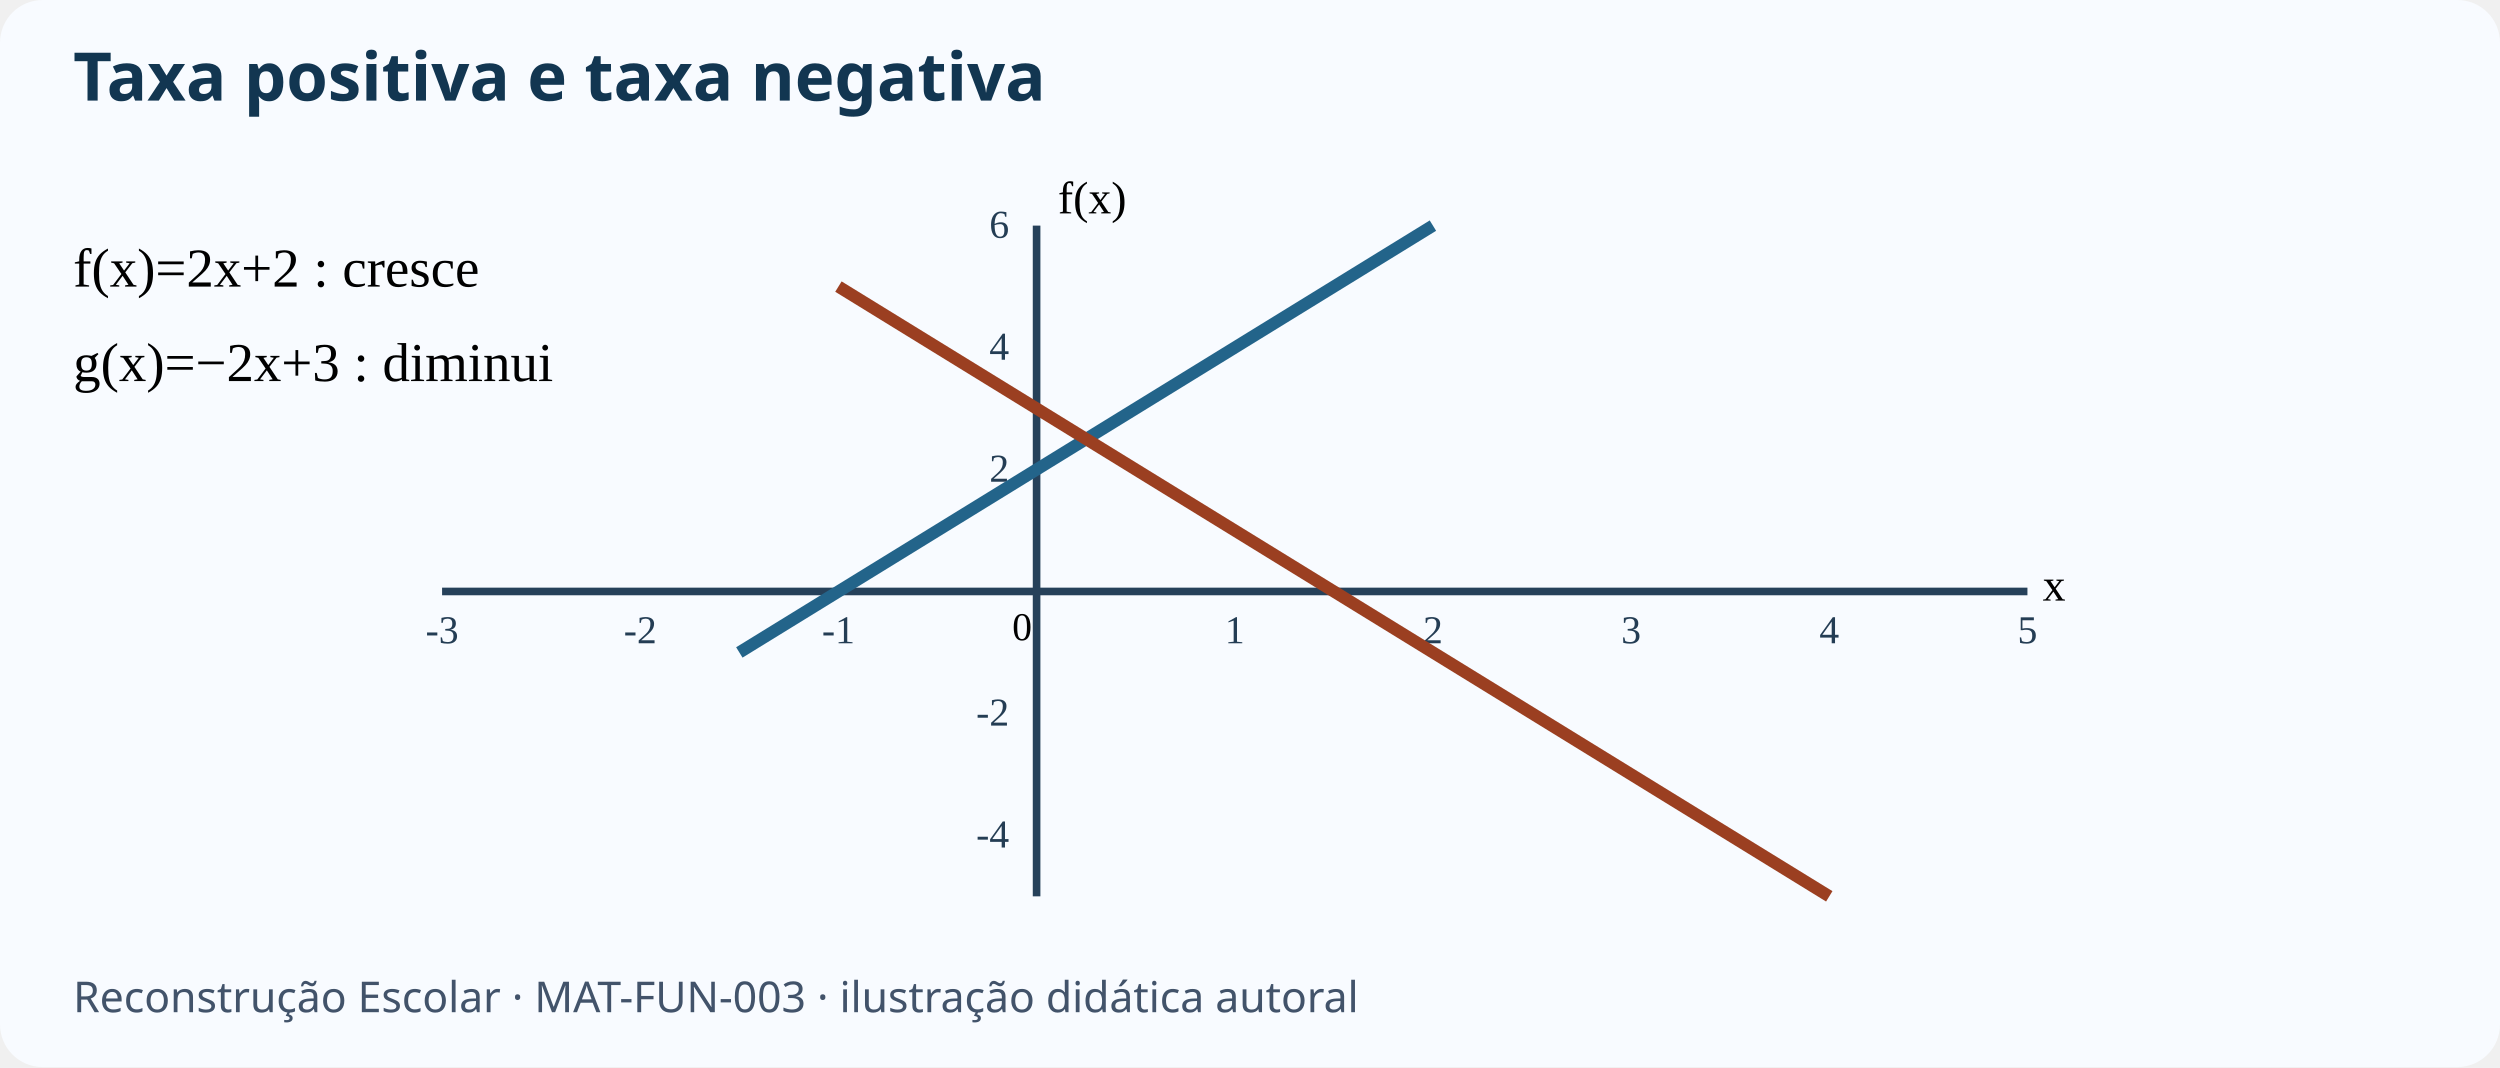
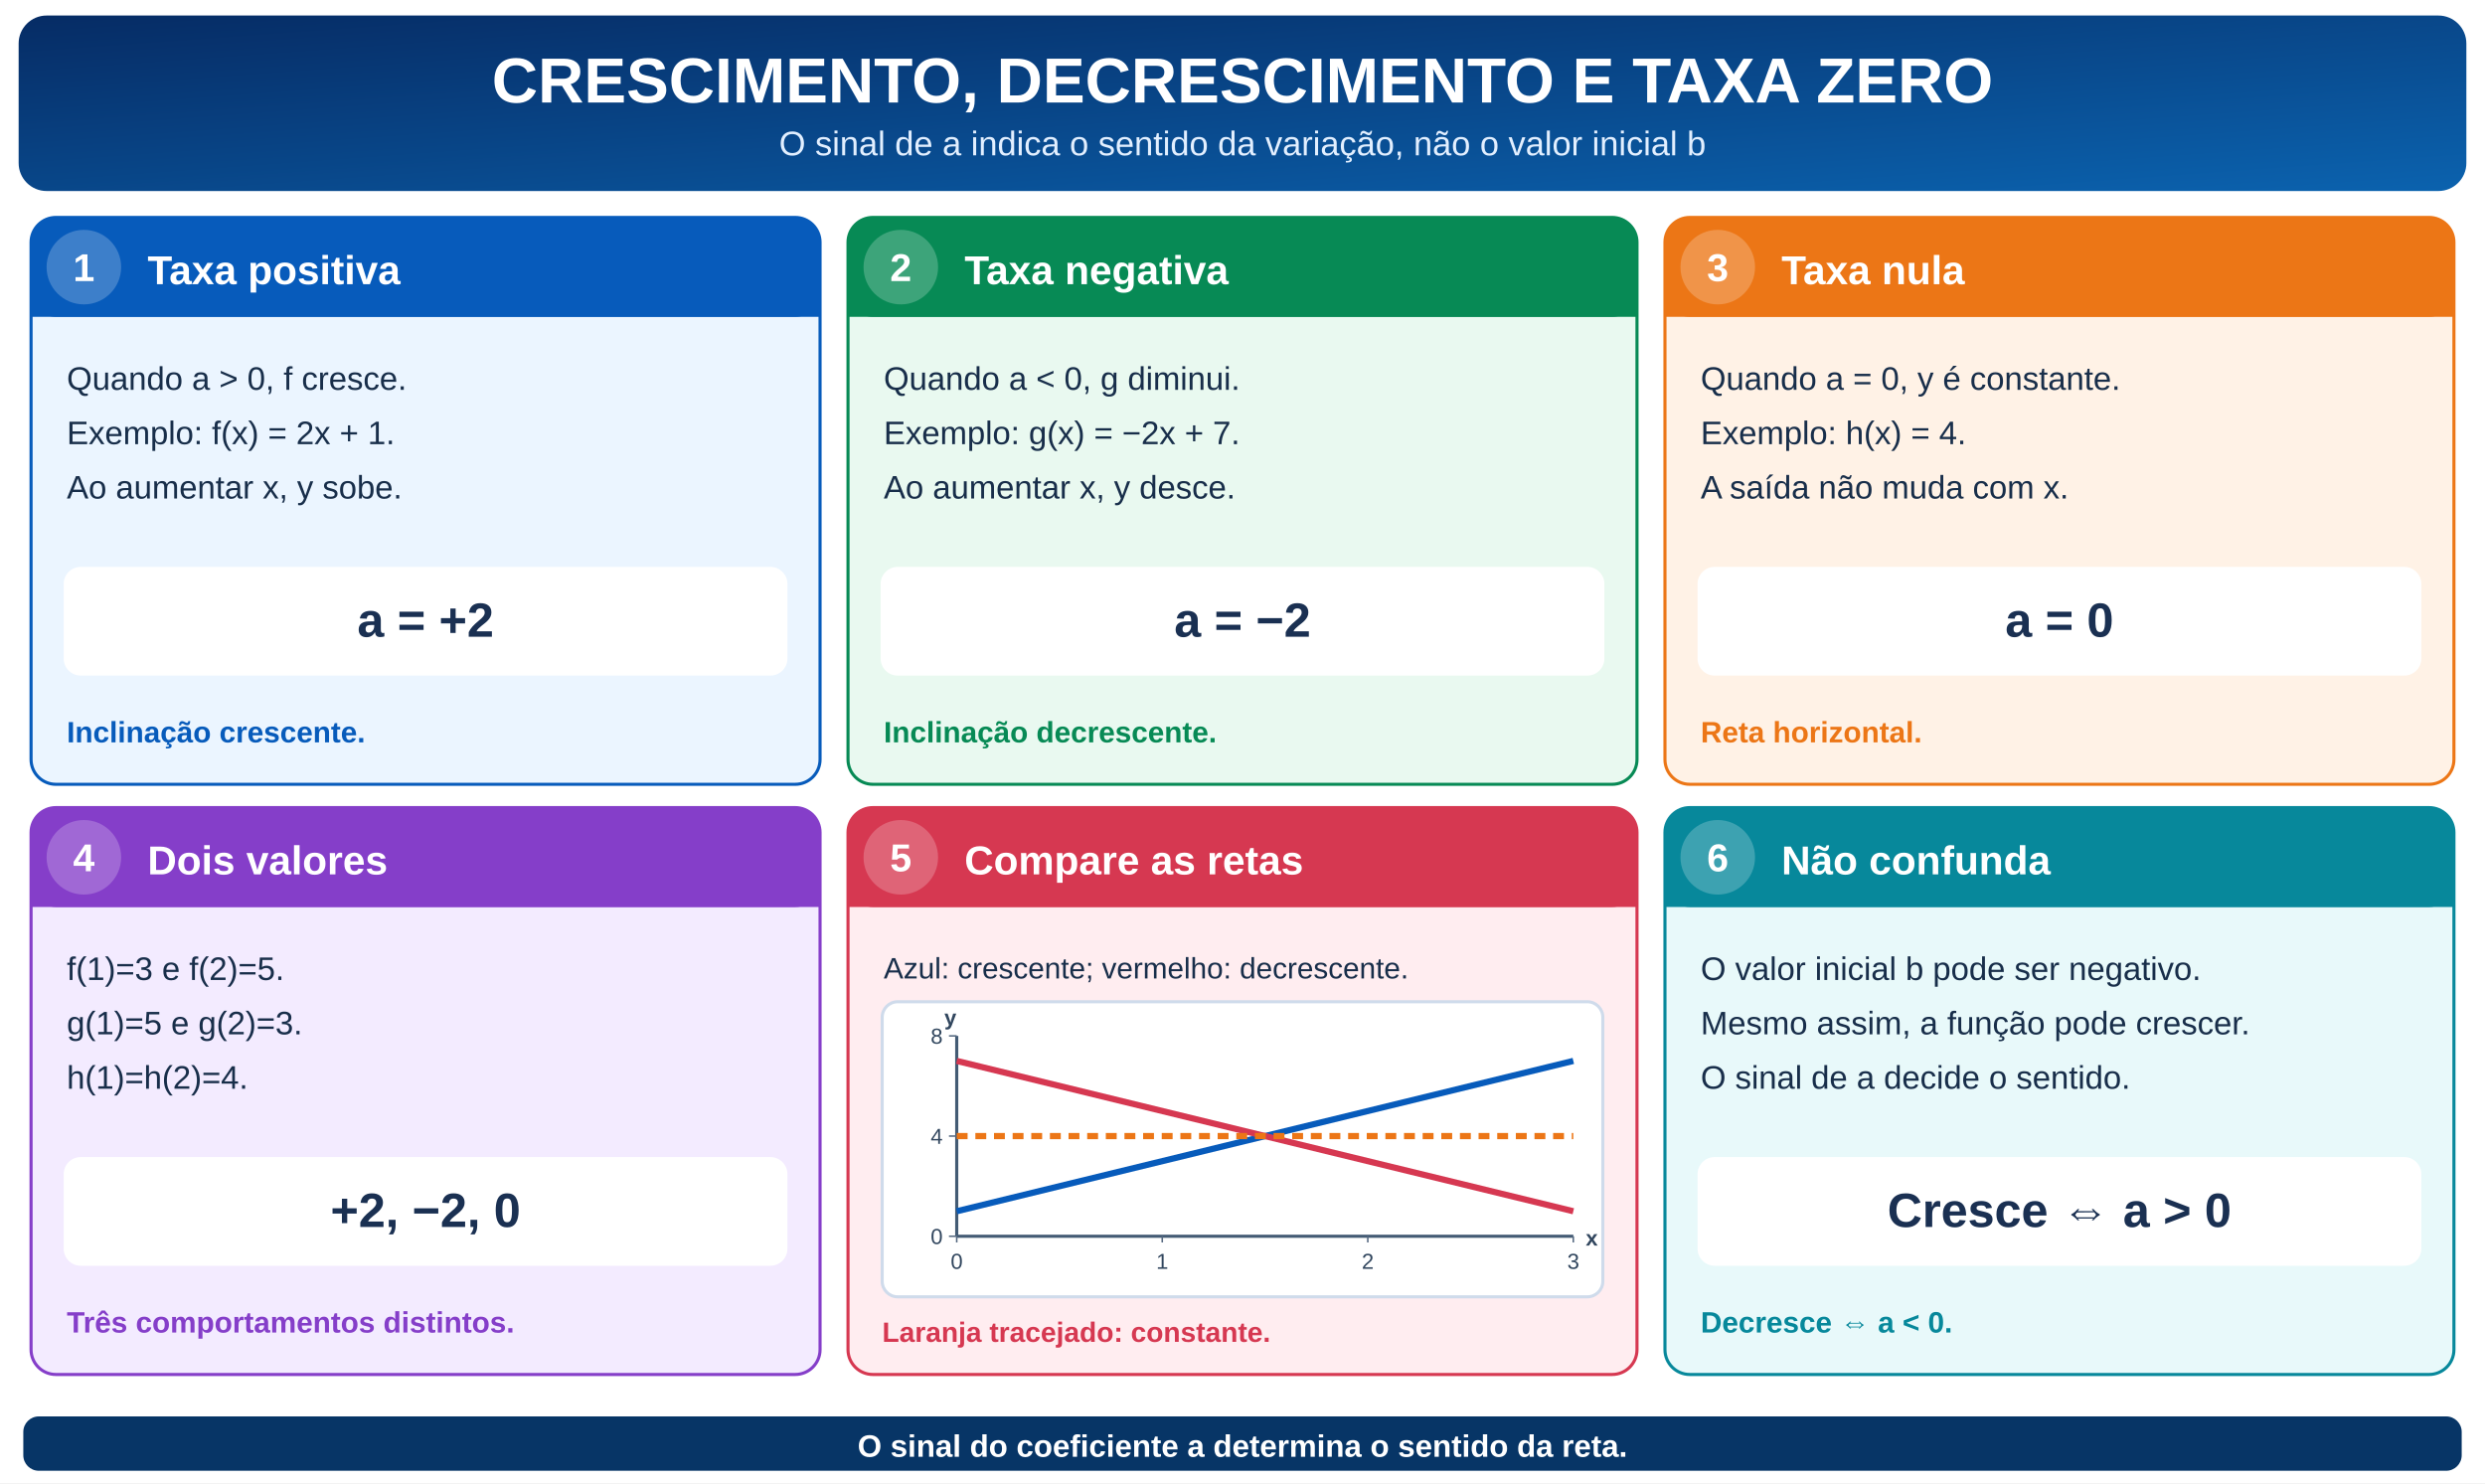
- <svg xmlns="http://www.w3.org/2000/svg" viewBox="0 0 820 350" width="820" height="350" role="img" aria-labelledby="title desc">
-   <rect width="820" height="350" fill="#f8fbff" rx="14" />
-   <text x="24" y="33" font-family="sans-serif" font-size="22" font-weight="bold" fill="#123651">Taxa positiva e taxa negativa</text>
-   <line x1="145" y1="194" x2="665" y2="194" stroke="#26415a" stroke-width="2.5" />
-   <line x1="340" y1="74" x2="340" y2="294" stroke="#26415a" stroke-width="2.5" />
-   <text x="145" y="211" font-size="13" text-anchor="middle" fill="#243d54">-3</text>
-   <text x="210" y="211" font-size="13" text-anchor="middle" fill="#243d54">-2</text>
-   <text x="275" y="211" font-size="13" text-anchor="middle" fill="#243d54">-1</text>
-   <text x="405" y="211" font-size="13" text-anchor="middle" fill="#243d54">1</text>
-   <text x="470" y="211" font-size="13" text-anchor="middle" fill="#243d54">2</text>
-   <text x="535" y="211" font-size="13" text-anchor="middle" fill="#243d54">3</text>
-   <text x="600" y="211" font-size="13" text-anchor="middle" fill="#243d54">4</text>
-   <text x="665" y="211" font-size="13" text-anchor="middle" fill="#243d54">5</text>
-   <text x="331" y="278" text-anchor="end" font-size="13" fill="#243d54">-4</text>
-   <text x="331" y="238" text-anchor="end" font-size="13" fill="#243d54">-2</text>
-   <text x="331" y="158" text-anchor="end" font-size="13" fill="#243d54">2</text>
-   <text x="331" y="118" text-anchor="end" font-size="13" fill="#243d54">4</text>
-   <text x="331" y="78" text-anchor="end" font-size="13" fill="#243d54">6</text>
-   <text x="670" y="197" font-size="15">x</text>
-   <text x="347" y="70" font-size="15">f(x)</text>
-   <text x="332" y="210" font-size="13">0</text>
-   <path d="M242.5 214 L470 74" stroke="#23648a" stroke-width="4" fill="none" />
-   <path d="M275 94 L600 294" stroke="#9b3f21" stroke-width="4" fill="none" />
-   <text x="24" y="94" font-size="18">f(x)=2x+2 : cresce</text>
-   <text x="24" y="125" font-size="18">g(x)=−2x+3 : diminui</text>
-   <text x="24" y="332" font-family="sans-serif" font-size="14" fill="#42536a">Reconstrução Escolar · MAT-FUN-003 · ilustração didática autoral</text>
+ <svg xmlns="http://www.w3.org/2000/svg" role="img" aria-labelledby="title desc" viewBox="0 0 1600 955">
+   <rect x="0" y="0" width="1600" height="955" rx="0" fill="#fff" />
+   <defs>
+     <linearGradient id="header" x1="0" y1="0" x2="1" y2="1">
+       <stop offset="0" stop-color="#062c65" />
+       <stop offset="1" stop-color="#0b62ae" />
+     </linearGradient>
+   </defs>
+   <rect x="12" y="10" width="1576" height="113" rx="18" fill="url(#header)" />
+   <text x="800" y="66" text-anchor="middle" font-family="Arial,DejaVu Sans,sans-serif" font-size="41" font-weight="700" fill="#fff">CRESCIMENTO, DECRESCIMENTO E TAXA ZERO</text>
+   <text x="800" y="100" text-anchor="middle" font-family="Arial,DejaVu Sans,sans-serif" font-size="22" font-weight="400" fill="#e2efff">O sinal de a indica o sentido da variação, não o valor inicial b</text>
+   <rect x="20" y="140" width="508" height="365" rx="16" fill="#ebf5ff" stroke="#075bbb" stroke-width="2" />
+   <rect x="20" y="140" width="508" height="64" rx="16" fill="#075bbb" />
+   <rect x="20" y="186" width="508" height="18" rx="0" fill="#075bbb" />
+   <circle cx="54" cy="172" r="24" fill="#fff" opacity=".22" />
+   <text x="54" y="181" text-anchor="middle" font-family="Arial,DejaVu Sans,sans-serif" font-size="25" font-weight="700" fill="#fff">1</text>
+   <text x="95" y="183" text-anchor="start" font-family="Arial,DejaVu Sans,sans-serif" font-size="26" font-weight="700" fill="#fff">Taxa positiva</text>
+   <text x="43" y="251" text-anchor="start" font-family="Arial,DejaVu Sans,sans-serif" font-size="21" font-weight="400" fill="#182e4a">Quando a &gt; 0, f cresce.</text>
+   <text x="43" y="286" text-anchor="start" font-family="Arial,DejaVu Sans,sans-serif" font-size="21" font-weight="400" fill="#182e4a">Exemplo: f(x) = 2x + 1.</text>
+   <text x="43" y="321" text-anchor="start" font-family="Arial,DejaVu Sans,sans-serif" font-size="21" font-weight="400" fill="#182e4a">Ao aumentar x, y sobe.</text>
+   <rect x="41" y="365" width="466" height="70" rx="11" fill="#fff" />
+   <text x="274" y="410" text-anchor="middle" font-family="Arial,DejaVu Sans,sans-serif" font-size="31" font-weight="700" fill="#1a3052">a = +2</text>
+   <text x="43" y="478" text-anchor="start" font-family="Arial,DejaVu Sans,sans-serif" font-size="19" font-weight="700" fill="#075bbb">Inclinação crescente.</text>
+   <rect x="546" y="140" width="508" height="365" rx="16" fill="#e9f9f0" stroke="#078a55" stroke-width="2" />
+   <rect x="546" y="140" width="508" height="64" rx="16" fill="#078a55" />
+   <rect x="546" y="186" width="508" height="18" rx="0" fill="#078a55" />
+   <circle cx="580" cy="172" r="24" fill="#fff" opacity=".22" />
+   <text x="580" y="181" text-anchor="middle" font-family="Arial,DejaVu Sans,sans-serif" font-size="25" font-weight="700" fill="#fff">2</text>
+   <text x="621" y="183" text-anchor="start" font-family="Arial,DejaVu Sans,sans-serif" font-size="26" font-weight="700" fill="#fff">Taxa negativa</text>
+   <text x="569" y="251" text-anchor="start" font-family="Arial,DejaVu Sans,sans-serif" font-size="21" font-weight="400" fill="#182e4a">Quando a &lt; 0, g diminui.</text>
+   <text x="569" y="286" text-anchor="start" font-family="Arial,DejaVu Sans,sans-serif" font-size="21" font-weight="400" fill="#182e4a">Exemplo: g(x) = −2x + 7.</text>
+   <text x="569" y="321" text-anchor="start" font-family="Arial,DejaVu Sans,sans-serif" font-size="21" font-weight="400" fill="#182e4a">Ao aumentar x, y desce.</text>
+   <rect x="567" y="365" width="466" height="70" rx="11" fill="#fff" />
+   <text x="800" y="410" text-anchor="middle" font-family="Arial,DejaVu Sans,sans-serif" font-size="31" font-weight="700" fill="#1a3052">a = −2</text>
+   <text x="569" y="478" text-anchor="start" font-family="Arial,DejaVu Sans,sans-serif" font-size="19" font-weight="700" fill="#078a55">Inclinação decrescente.</text>
+   <rect x="1072" y="140" width="508" height="365" rx="16" fill="#fff2e6" stroke="#ec7616" stroke-width="2" />
+   <rect x="1072" y="140" width="508" height="64" rx="16" fill="#ec7616" />
+   <rect x="1072" y="186" width="508" height="18" rx="0" fill="#ec7616" />
+   <circle cx="1106" cy="172" r="24" fill="#fff" opacity=".22" />
+   <text x="1106" y="181" text-anchor="middle" font-family="Arial,DejaVu Sans,sans-serif" font-size="25" font-weight="700" fill="#fff">3</text>
+   <text x="1147" y="183" text-anchor="start" font-family="Arial,DejaVu Sans,sans-serif" font-size="26" font-weight="700" fill="#fff">Taxa nula</text>
+   <text x="1095" y="251" text-anchor="start" font-family="Arial,DejaVu Sans,sans-serif" font-size="21" font-weight="400" fill="#182e4a">Quando a = 0, y é constante.</text>
+   <text x="1095" y="286" text-anchor="start" font-family="Arial,DejaVu Sans,sans-serif" font-size="21" font-weight="400" fill="#182e4a">Exemplo: h(x) = 4.</text>
+   <text x="1095" y="321" text-anchor="start" font-family="Arial,DejaVu Sans,sans-serif" font-size="21" font-weight="400" fill="#182e4a">A saída não muda com x.</text>
+   <rect x="1093" y="365" width="466" height="70" rx="11" fill="#fff" />
+   <text x="1326" y="410" text-anchor="middle" font-family="Arial,DejaVu Sans,sans-serif" font-size="31" font-weight="700" fill="#1a3052">a = 0</text>
+   <text x="1095" y="478" text-anchor="start" font-family="Arial,DejaVu Sans,sans-serif" font-size="19" font-weight="700" fill="#ec7616">Reta horizontal.</text>
+   <rect x="20" y="520" width="508" height="365" rx="16" fill="#f3ebff" stroke="#853ec9" stroke-width="2" />
+   <rect x="20" y="520" width="508" height="64" rx="16" fill="#853ec9" />
+   <rect x="20" y="566" width="508" height="18" rx="0" fill="#853ec9" />
+   <circle cx="54" cy="552" r="24" fill="#fff" opacity=".22" />
+   <text x="54" y="561" text-anchor="middle" font-family="Arial,DejaVu Sans,sans-serif" font-size="25" font-weight="700" fill="#fff">4</text>
+   <text x="95" y="563" text-anchor="start" font-family="Arial,DejaVu Sans,sans-serif" font-size="26" font-weight="700" fill="#fff">Dois valores</text>
+   <text x="43" y="631" text-anchor="start" font-family="Arial,DejaVu Sans,sans-serif" font-size="21" font-weight="400" fill="#182e4a">f(1)=3 e f(2)=5.</text>
+   <text x="43" y="666" text-anchor="start" font-family="Arial,DejaVu Sans,sans-serif" font-size="21" font-weight="400" fill="#182e4a">g(1)=5 e g(2)=3.</text>
+   <text x="43" y="701" text-anchor="start" font-family="Arial,DejaVu Sans,sans-serif" font-size="21" font-weight="400" fill="#182e4a">h(1)=h(2)=4.</text>
+   <rect x="41" y="745" width="466" height="70" rx="11" fill="#fff" />
+   <text x="274" y="790" text-anchor="middle" font-family="Arial,DejaVu Sans,sans-serif" font-size="31" font-weight="700" fill="#1a3052">+2, −2, 0</text>
+   <text x="43" y="858" text-anchor="start" font-family="Arial,DejaVu Sans,sans-serif" font-size="19" font-weight="700" fill="#853ec9">Três comportamentos distintos.</text>
+   <rect x="546" y="520" width="508" height="365" rx="16" fill="#ffedf0" stroke="#d63851" stroke-width="2" />
+   <rect x="546" y="520" width="508" height="64" rx="16" fill="#d63851" />
+   <rect x="546" y="566" width="508" height="18" rx="0" fill="#d63851" />
+   <circle cx="580" cy="552" r="24" fill="#fff" opacity=".22" />
+   <text x="580" y="561" text-anchor="middle" font-family="Arial,DejaVu Sans,sans-serif" font-size="25" font-weight="700" fill="#fff">5</text>
+   <text x="621" y="563" text-anchor="start" font-family="Arial,DejaVu Sans,sans-serif" font-size="26" font-weight="700" fill="#fff">Compare as retas</text>
+   <text x="569" y="630" text-anchor="start" font-family="Arial,DejaVu Sans,sans-serif" font-size="19" font-weight="400" fill="#182e4a">Azul: crescente; vermelho: decrescente.</text>
+   <rect x="568" y="645" width="464" height="190" rx="10" fill="#fff" stroke="#cfdbeb" stroke-width="2" />
+   <line x1="616" y1="667" x2="616" y2="796" stroke="#435b74" stroke-width="2" />
+   <line x1="616" y1="796" x2="1013" y2="796" stroke="#435b74" stroke-width="2" />
+   <line x1="616" y1="796" x2="616" y2="800" stroke="#566981" stroke-width="1" />
+   <text x="616" y="817" text-anchor="middle" font-family="Arial,DejaVu Sans,sans-serif" font-size="14" font-weight="400" fill="#31465e">0</text>
+   <line x1="748.333" y1="796" x2="748.333" y2="800" stroke="#566981" stroke-width="1" />
+   <text x="748.333" y="817" text-anchor="middle" font-family="Arial,DejaVu Sans,sans-serif" font-size="14" font-weight="400" fill="#31465e">1</text>
+   <line x1="880.667" y1="796" x2="880.667" y2="800" stroke="#566981" stroke-width="1" />
+   <text x="880.667" y="817" text-anchor="middle" font-family="Arial,DejaVu Sans,sans-serif" font-size="14" font-weight="400" fill="#31465e">2</text>
+   <line x1="1013" y1="796" x2="1013" y2="800" stroke="#566981" stroke-width="1" />
+   <text x="1013" y="817" text-anchor="middle" font-family="Arial,DejaVu Sans,sans-serif" font-size="14" font-weight="400" fill="#31465e">3</text>
+   <line x1="611" y1="796" x2="616" y2="796" stroke="#566981" stroke-width="1" />
+   <text x="607" y="801" text-anchor="end" font-family="Arial,DejaVu Sans,sans-serif" font-size="14" font-weight="400" fill="#31465e">0</text>
+   <line x1="611" y1="731.5" x2="616" y2="731.5" stroke="#566981" stroke-width="1" />
+   <text x="607" y="736.5" text-anchor="end" font-family="Arial,DejaVu Sans,sans-serif" font-size="14" font-weight="400" fill="#31465e">4</text>
+   <line x1="611" y1="667" x2="616" y2="667" stroke="#566981" stroke-width="1" />
+   <text x="607" y="672" text-anchor="end" font-family="Arial,DejaVu Sans,sans-serif" font-size="14" font-weight="400" fill="#31465e">8</text>
+   <text x="1021" y="802" text-anchor="start" font-family="Arial,DejaVu Sans,sans-serif" font-size="14" font-weight="700" fill="#31465e">x</text>
+   <text x="608" y="660" text-anchor="start" font-family="Arial,DejaVu Sans,sans-serif" font-size="14" font-weight="700" fill="#31465e">y</text>
+   <polyline points="616.0,779.9 1013.0,683.1" fill="none" stroke="#075bbb" stroke-width="4" />
+   <polyline points="616.0,683.1 1013.0,779.9" fill="none" stroke="#d63851" stroke-width="4" />
+   <polyline points="616.0,731.5 1013.0,731.5" fill="none" stroke="#ec7616" stroke-width="4" stroke-dasharray="7 5" />
+   <text x="568" y="864" text-anchor="start" font-family="Arial,DejaVu Sans,sans-serif" font-size="18" font-weight="700" fill="#d63851">Laranja tracejado: constante.</text>
+   <rect x="1072" y="520" width="508" height="365" rx="16" fill="#e8f9fa" stroke="#07889b" stroke-width="2" />
+   <rect x="1072" y="520" width="508" height="64" rx="16" fill="#07889b" />
+   <rect x="1072" y="566" width="508" height="18" rx="0" fill="#07889b" />
+   <circle cx="1106" cy="552" r="24" fill="#fff" opacity=".22" />
+   <text x="1106" y="561" text-anchor="middle" font-family="Arial,DejaVu Sans,sans-serif" font-size="25" font-weight="700" fill="#fff">6</text>
+   <text x="1147" y="563" text-anchor="start" font-family="Arial,DejaVu Sans,sans-serif" font-size="26" font-weight="700" fill="#fff">Não confunda</text>
+   <text x="1095" y="631" text-anchor="start" font-family="Arial,DejaVu Sans,sans-serif" font-size="21" font-weight="400" fill="#182e4a">O valor inicial b pode ser negativo.</text>
+   <text x="1095" y="666" text-anchor="start" font-family="Arial,DejaVu Sans,sans-serif" font-size="21" font-weight="400" fill="#182e4a">Mesmo assim, a função pode crescer.</text>
+   <text x="1095" y="701" text-anchor="start" font-family="Arial,DejaVu Sans,sans-serif" font-size="21" font-weight="400" fill="#182e4a">O sinal de a decide o sentido.</text>
+   <rect x="1093" y="745" width="466" height="70" rx="11" fill="#fff" />
+   <text x="1326" y="790" text-anchor="middle" font-family="Arial,DejaVu Sans,sans-serif" font-size="31" font-weight="700" fill="#1a3052">Cresce ⇔ a &gt; 0</text>
+   <text x="1095" y="858" text-anchor="start" font-family="Arial,DejaVu Sans,sans-serif" font-size="19" font-weight="700" fill="#07889b">Decresce ⇔ a &lt; 0.</text>
+   <rect x="15" y="912" width="1570" height="35" rx="10" fill="#073566" />
+   <text x="800" y="938" text-anchor="middle" font-family="Arial,DejaVu Sans,sans-serif" font-size="20" font-weight="700" fill="#fff">O sinal do coeficiente a determina o sentido da reta.</text>
</svg>
